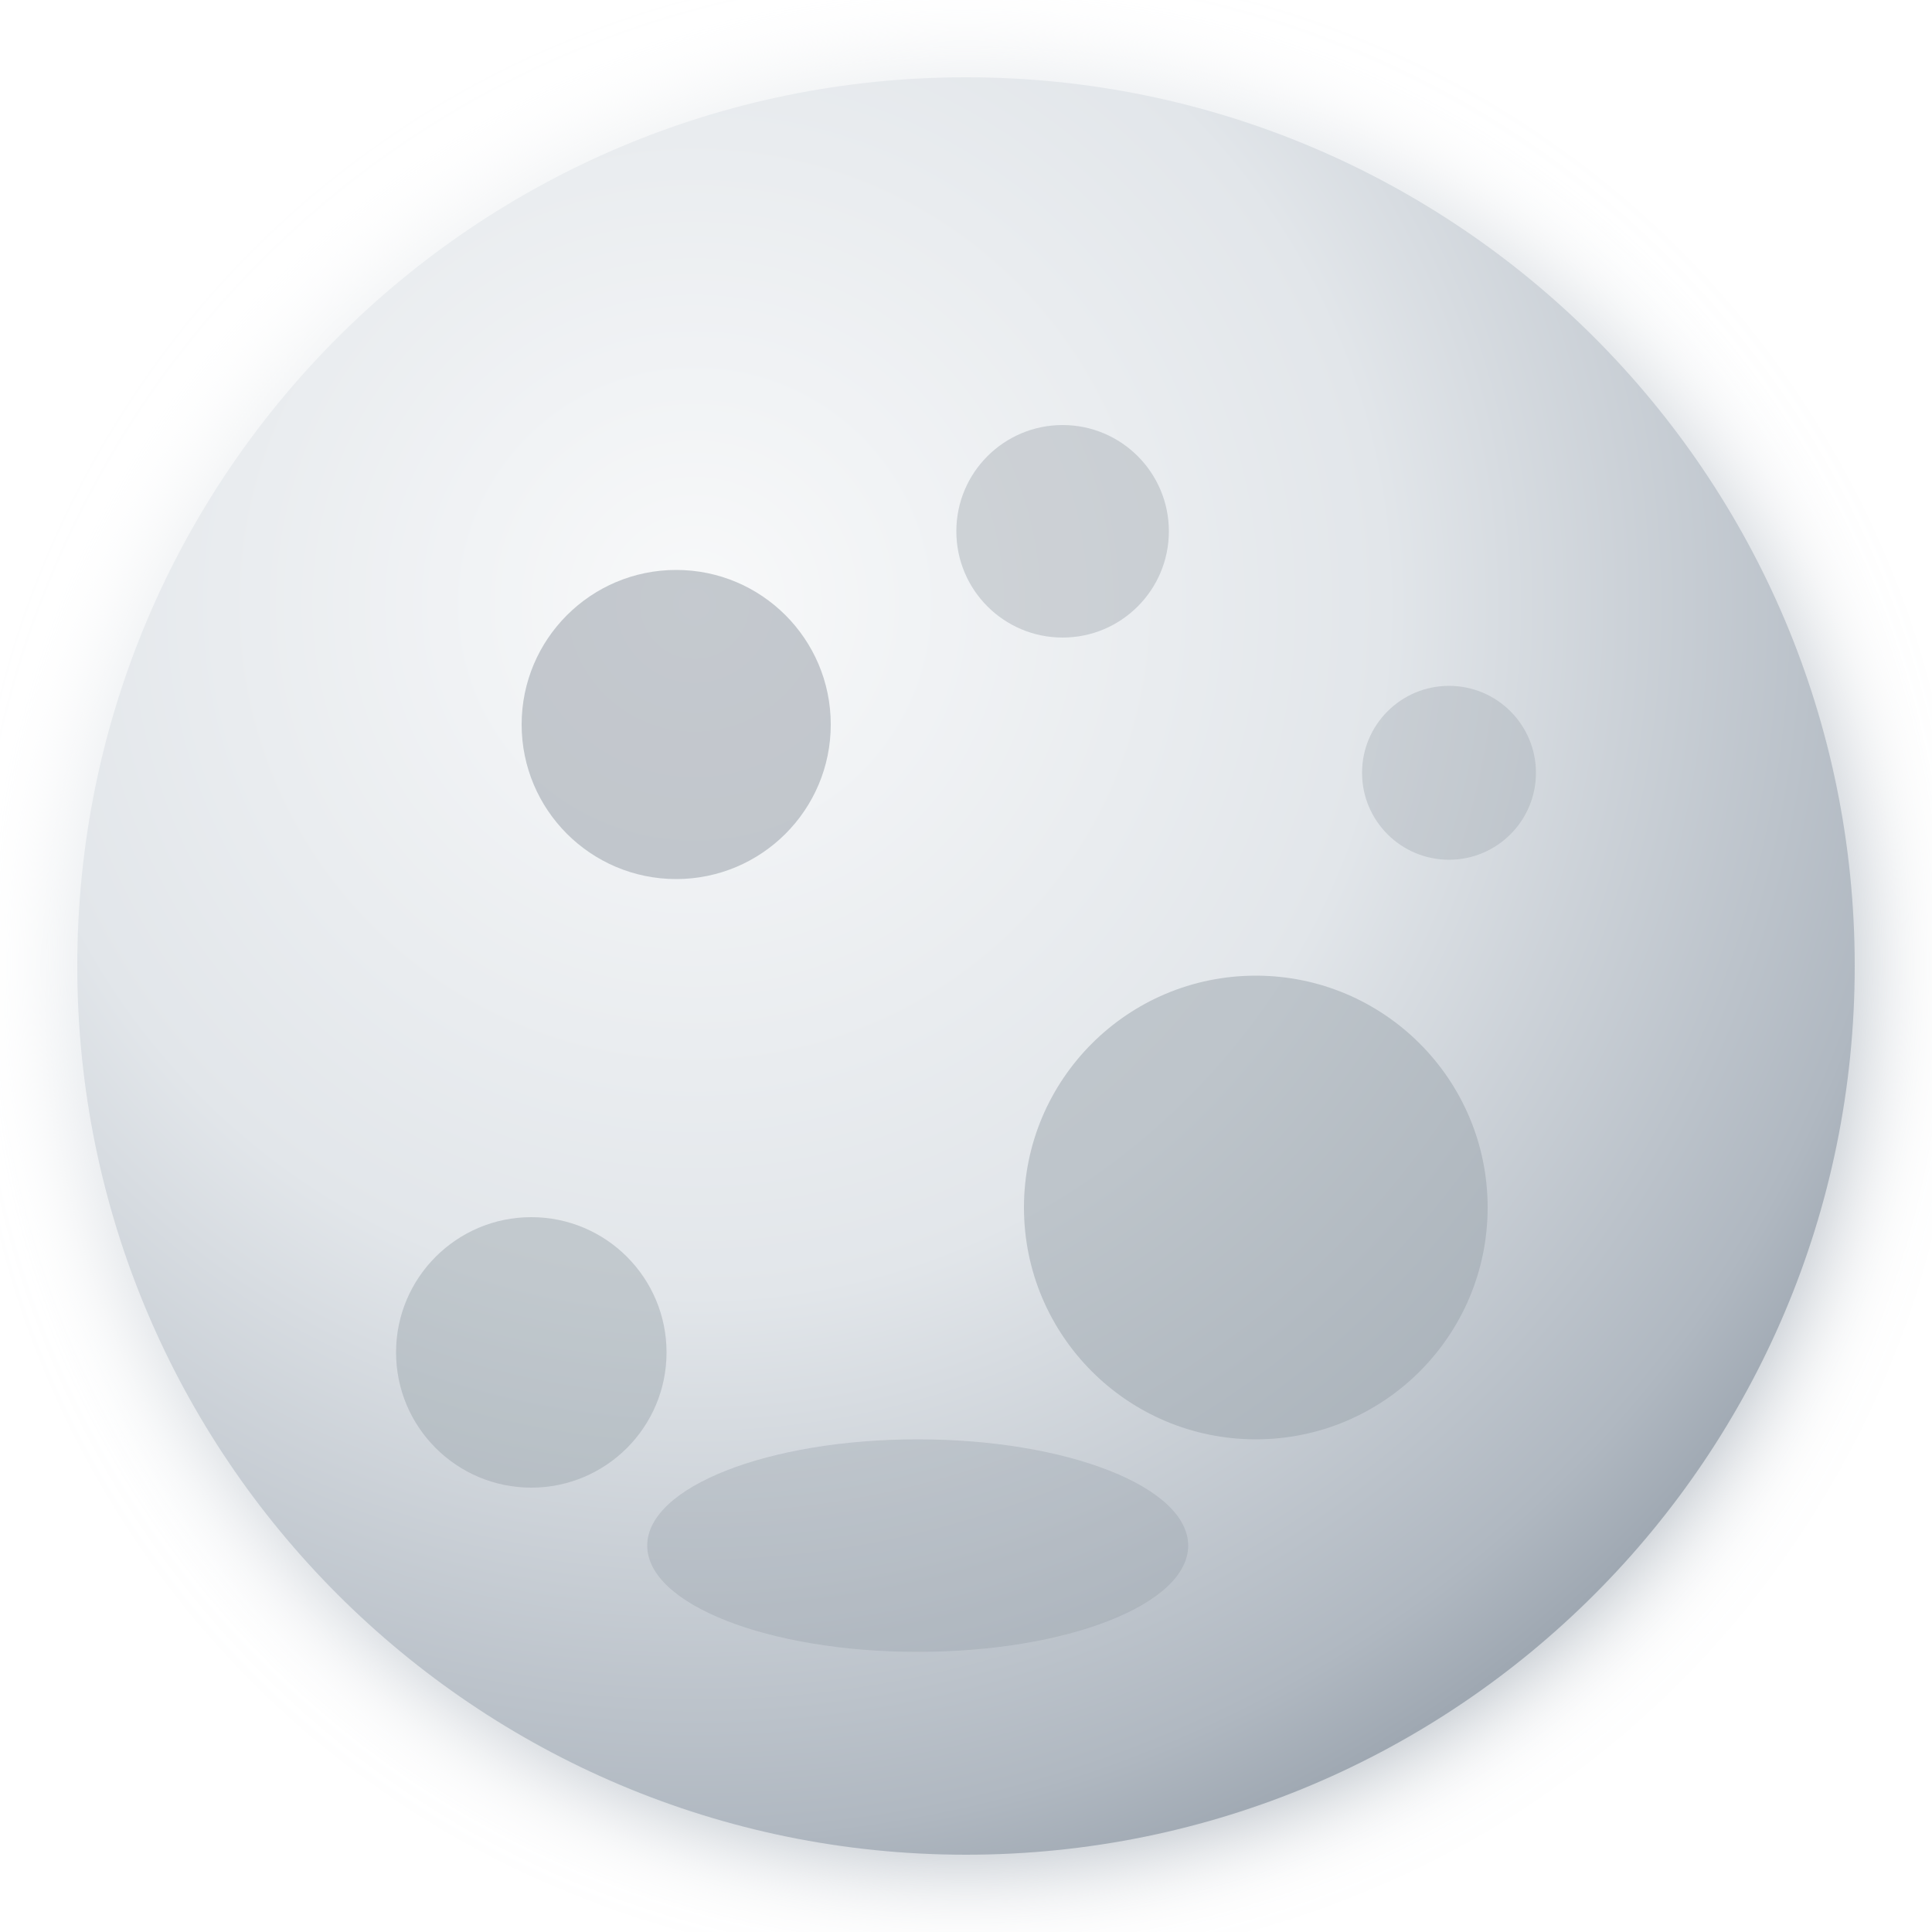
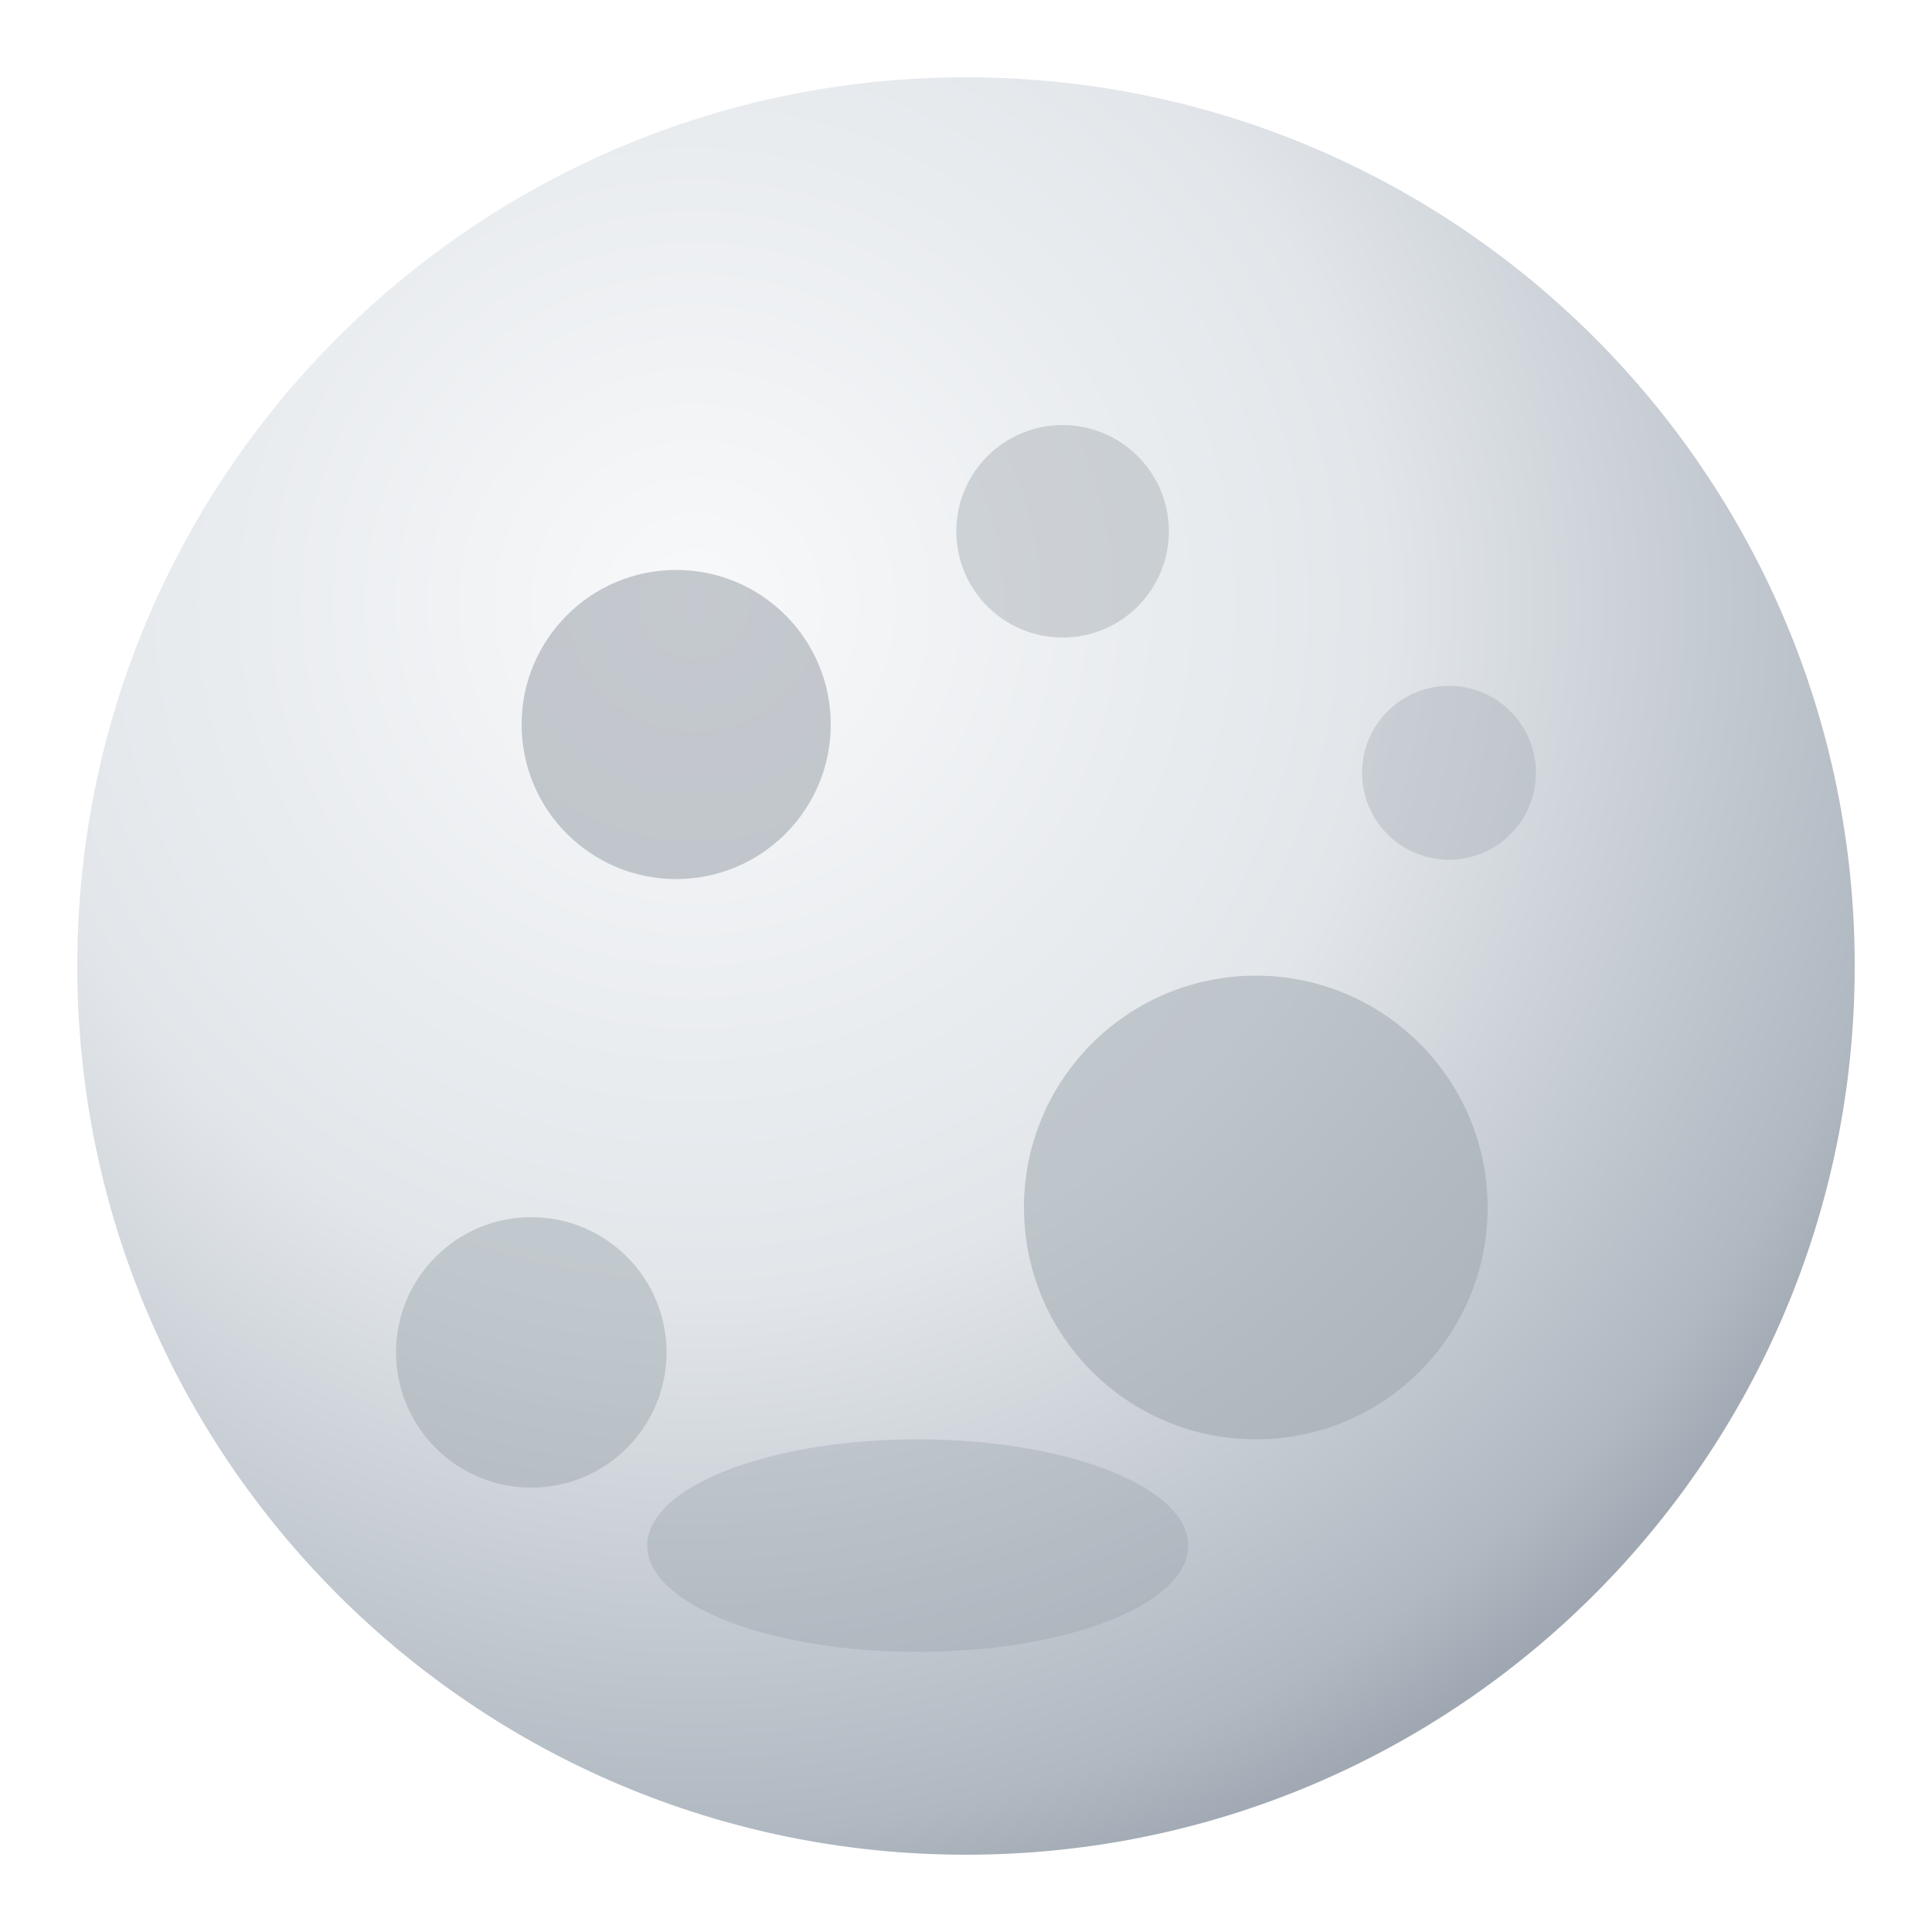
<svg xmlns="http://www.w3.org/2000/svg" viewBox="0 0 200 200">
  <defs>
    <radialGradient id="moonGrad" cx="35%" cy="30%" r="85%">
      <stop offset="0%" stop-color="#f8f9fa" />
      <stop offset="45%" stop-color="#e2e6ea" />
      <stop offset="80%" stop-color="#b0b8c1" />
      <stop offset="100%" stop-color="#7f8a96" />
    </radialGradient>
-     <filter id="moonGlow" x="-50%" y="-50%" width="200%" height="200%">
-       <feGaussianBlur stdDeviation="5" result="blur" />
-       <feComposite in="SourceGraphic" in2="blur" operator="over" />
-     </filter>
  </defs>
-   <circle cx="100" cy="100" r="92" fill="url(#moonGrad)" filter="url(#moonGlow)" />
+   <circle cx="100" cy="100" r="92" fill="url(#moonGrad)" />
  <circle cx="70" cy="75" r="16" fill="#9aa3ab" opacity="0.55" />
  <circle cx="130" cy="125" r="24" fill="#9aa3ab" opacity="0.5" />
  <circle cx="110" cy="55" r="11" fill="#9aa3ab" opacity="0.4" />
  <circle cx="55" cy="140" r="14" fill="#9aa3ab" opacity="0.45" />
  <circle cx="150" cy="80" r="9" fill="#9aa3ab" opacity="0.35" />
  <ellipse cx="95" cy="160" rx="28" ry="11" fill="#8d96a0" opacity="0.3" />
</svg>
